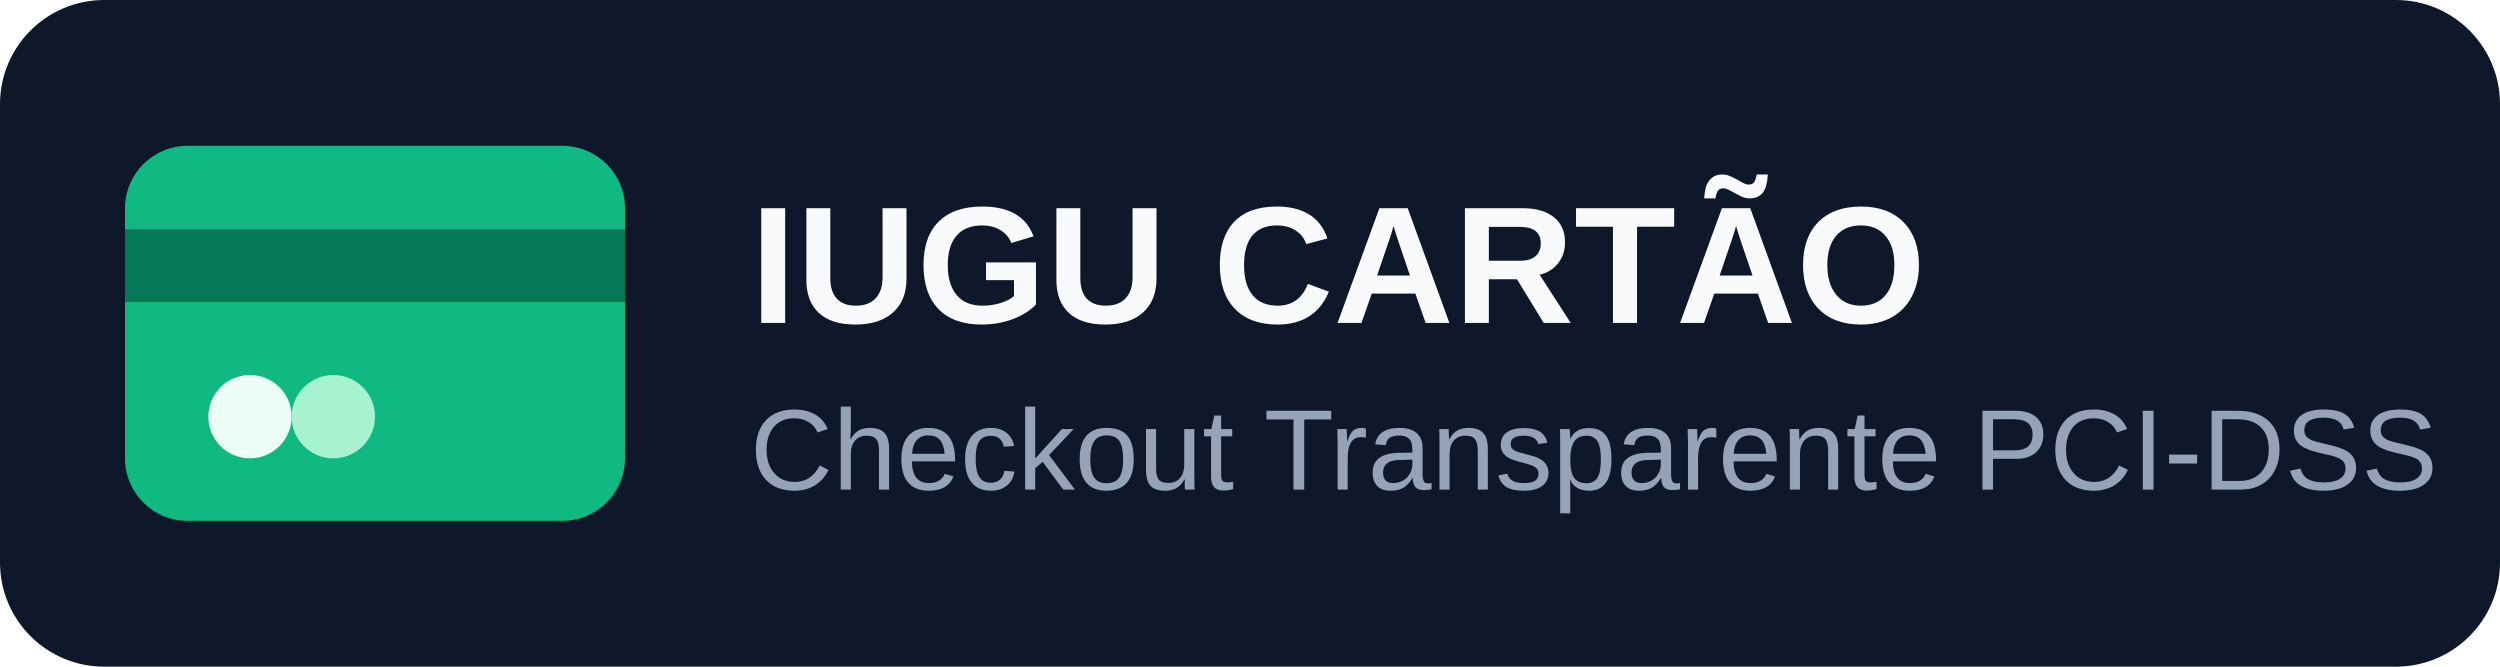
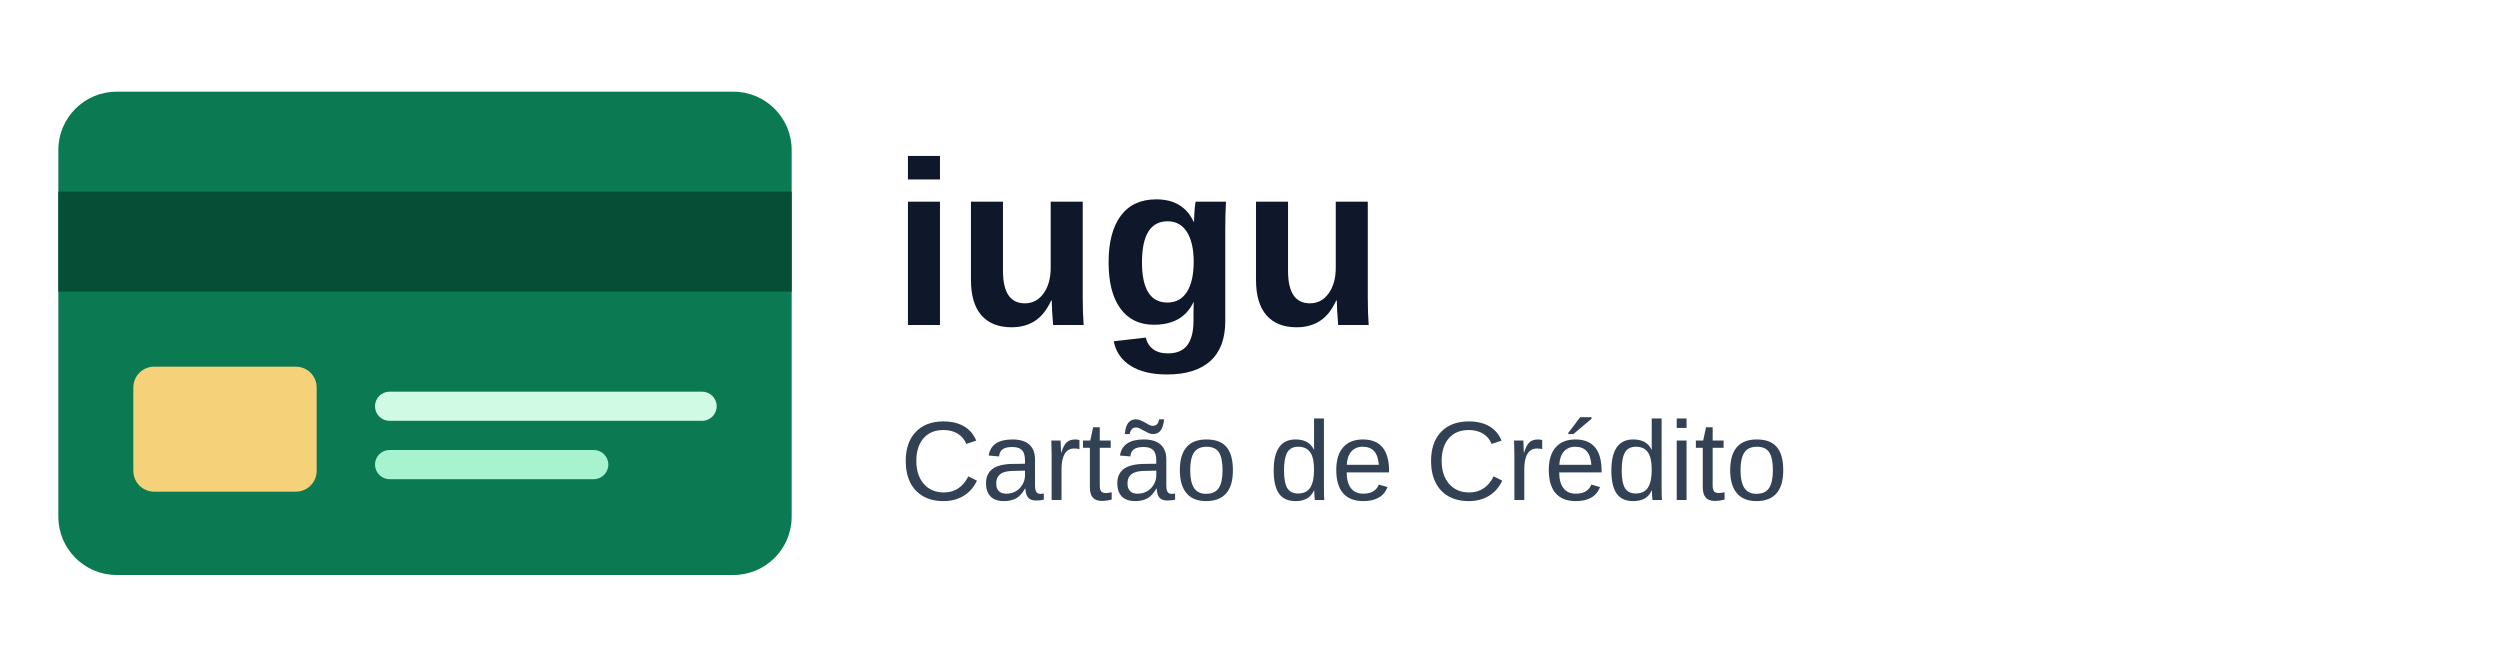
- <svg xmlns="http://www.w3.org/2000/svg" viewBox="0 0 240 64" width="240" height="64" role="img" aria-label="Iugu Credit Card Checkout">
-   <rect width="240" height="64" rx="10" fill="#0f172a" />
-   <rect x="12" y="14" width="48" height="36" rx="6" fill="#10b981" />
-   <rect x="12" y="22" width="48" height="7" fill="#047857" />
-   <circle cx="24" cy="40" r="4" fill="#ecfdf5" />
-   <circle cx="32" cy="40" r="4" fill="#a7f3d0" />
-   <text x="72" y="31" font-family="Arial, sans-serif" font-size="16" font-weight="bold" fill="#f8fafc">IUGU CARTÃO</text>
-   <text x="72" y="47" font-family="Arial, sans-serif" font-size="11" fill="#94a3b8">Checkout Transparente PCI-DSS</text>
+ <svg xmlns="http://www.w3.org/2000/svg" viewBox="0 0 600 160" width="600" height="160" role="img" aria-label="Iugu - Cartão de Crédito">
+   <g transform="translate(14,22)">
+     <rect width="176" height="116" rx="14" fill="#0b7a53" />
+     <rect y="24" width="176" height="24" fill="#064e36" />
+     <rect x="18" y="66" width="44" height="30" rx="5" fill="#f5d27a" />
+     <rect x="76" y="72" width="82" height="7" rx="3.5" fill="#d1fae5" />
+     <rect x="76" y="86" width="56" height="7" rx="3.5" fill="#a7f3d0" />
+   </g>
+   <text x="214" y="78" font-family="Arial, Helvetica, sans-serif" font-size="56" font-weight="700" fill="#0f172a">iugu</text>
+   <text x="216" y="120" font-family="Arial, Helvetica, sans-serif" font-size="27" font-weight="400" fill="#334155">Cartão de Crédito</text>
</svg>
